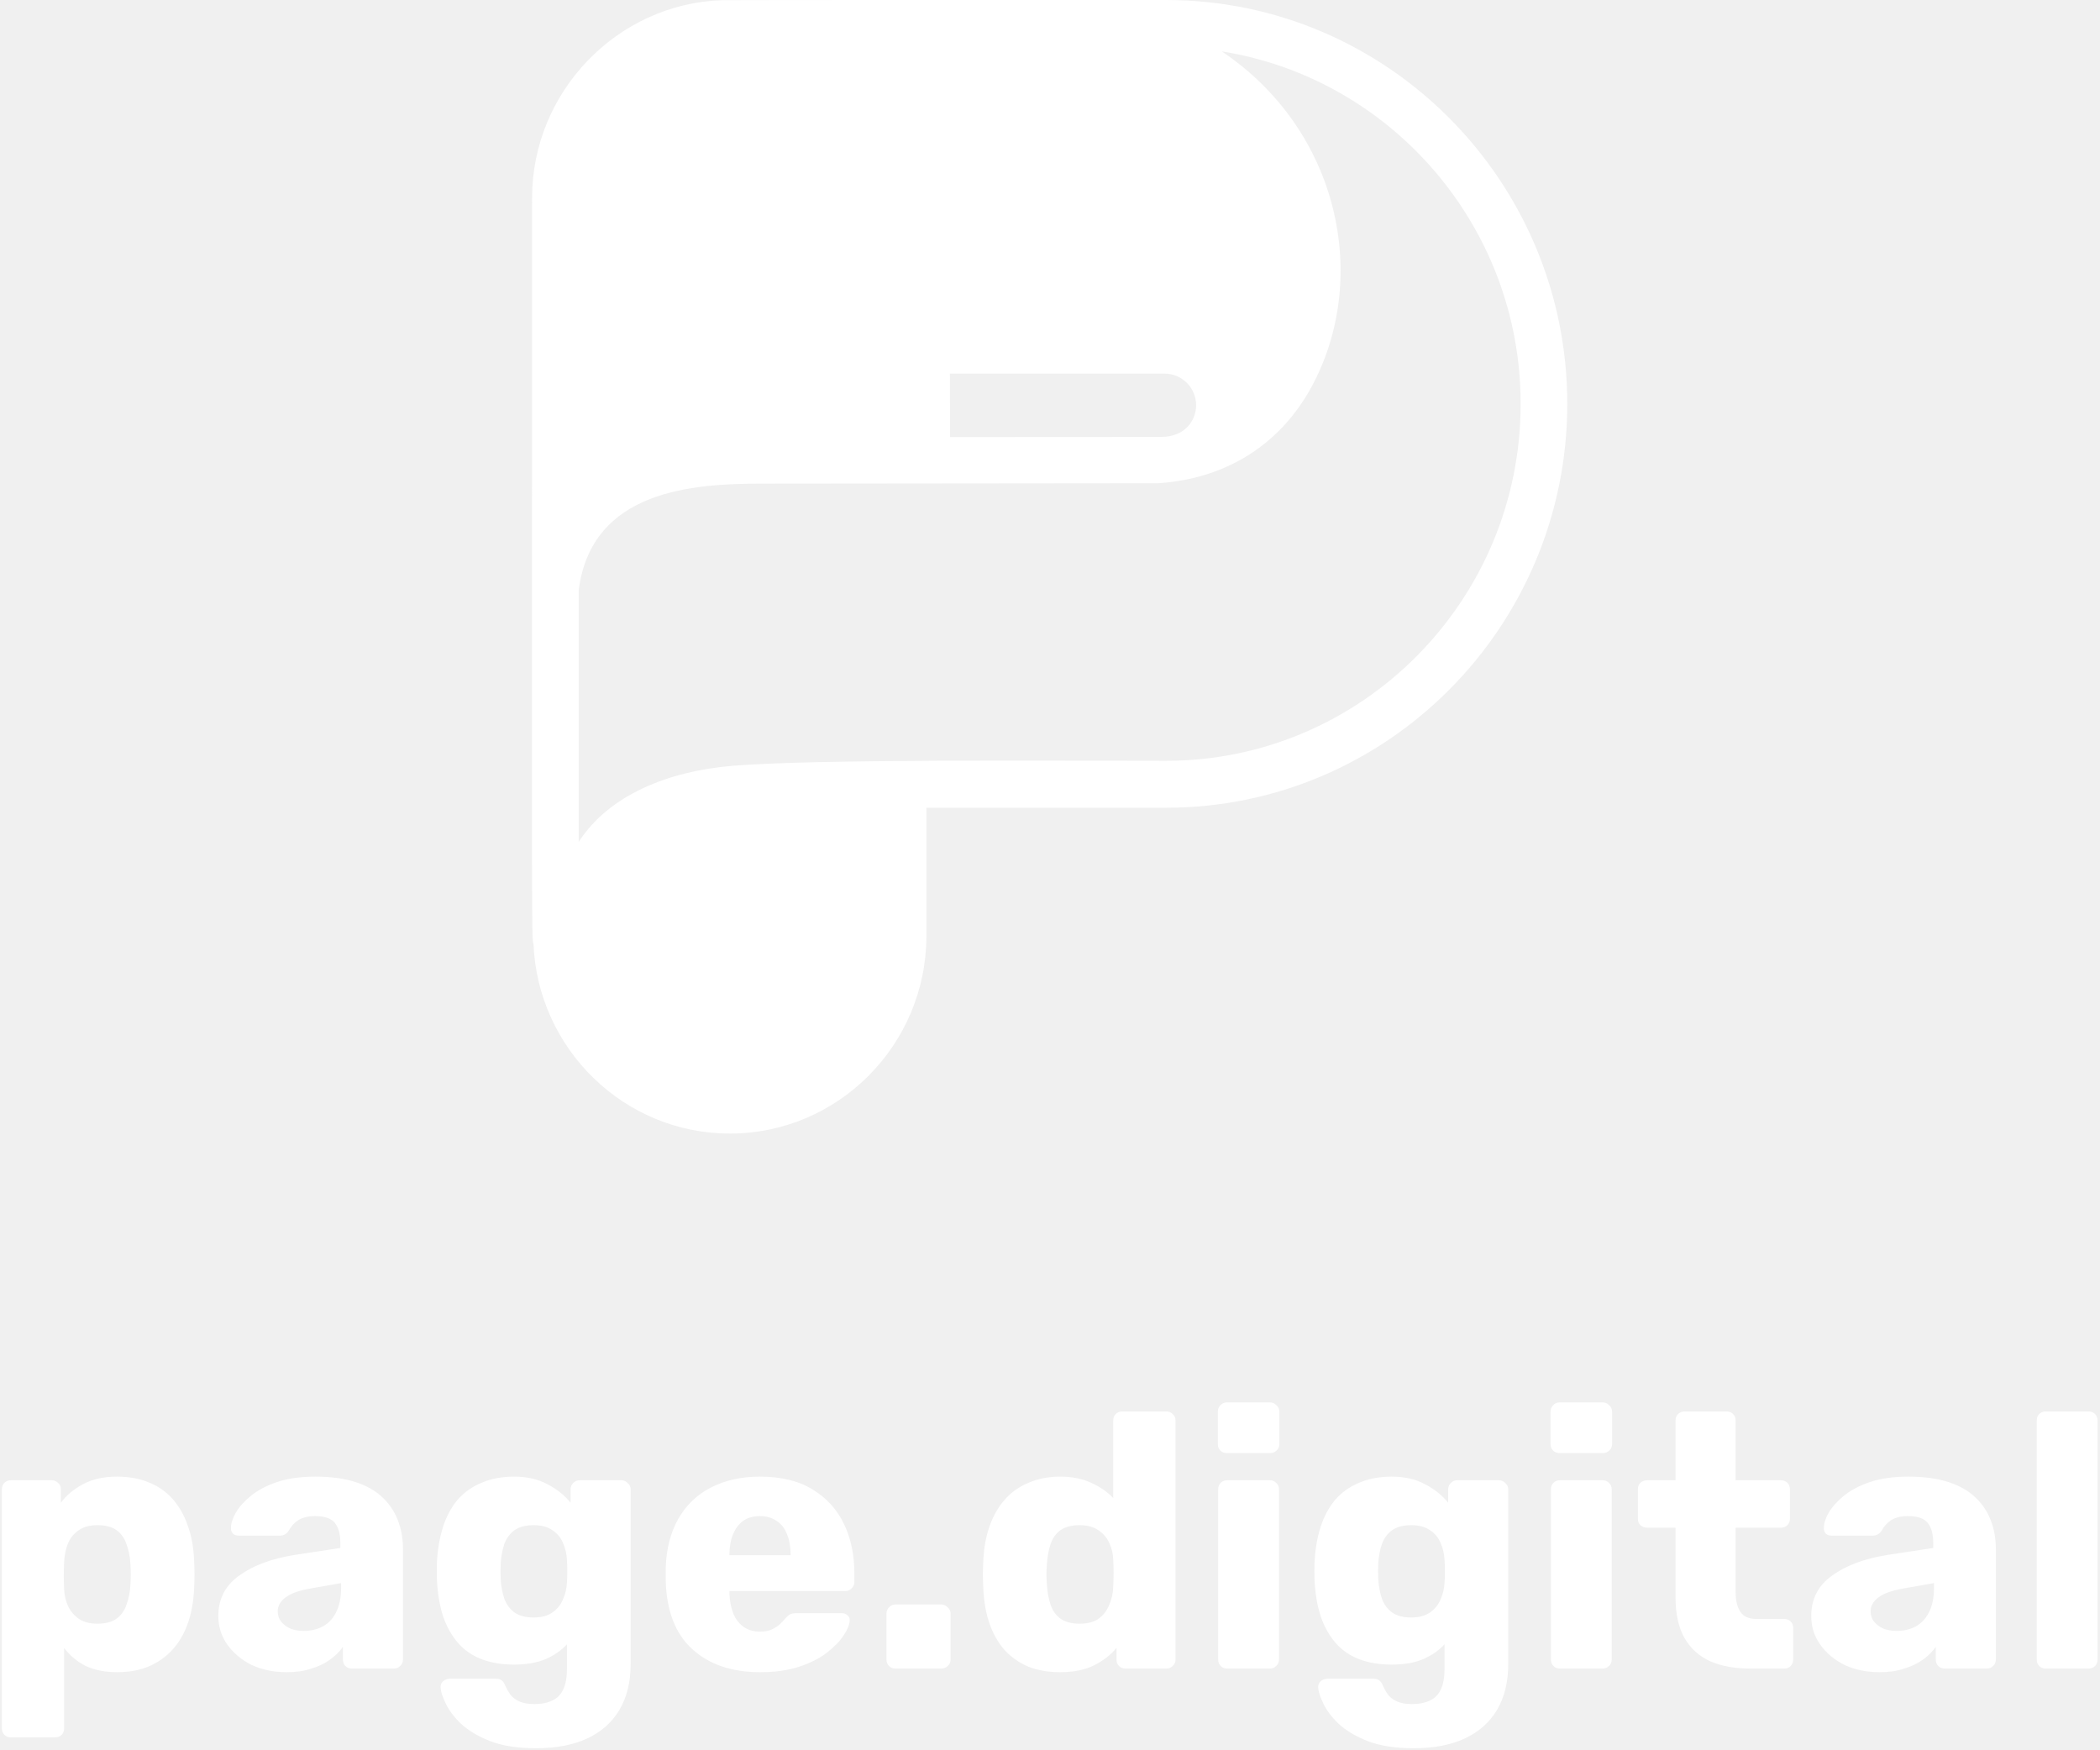
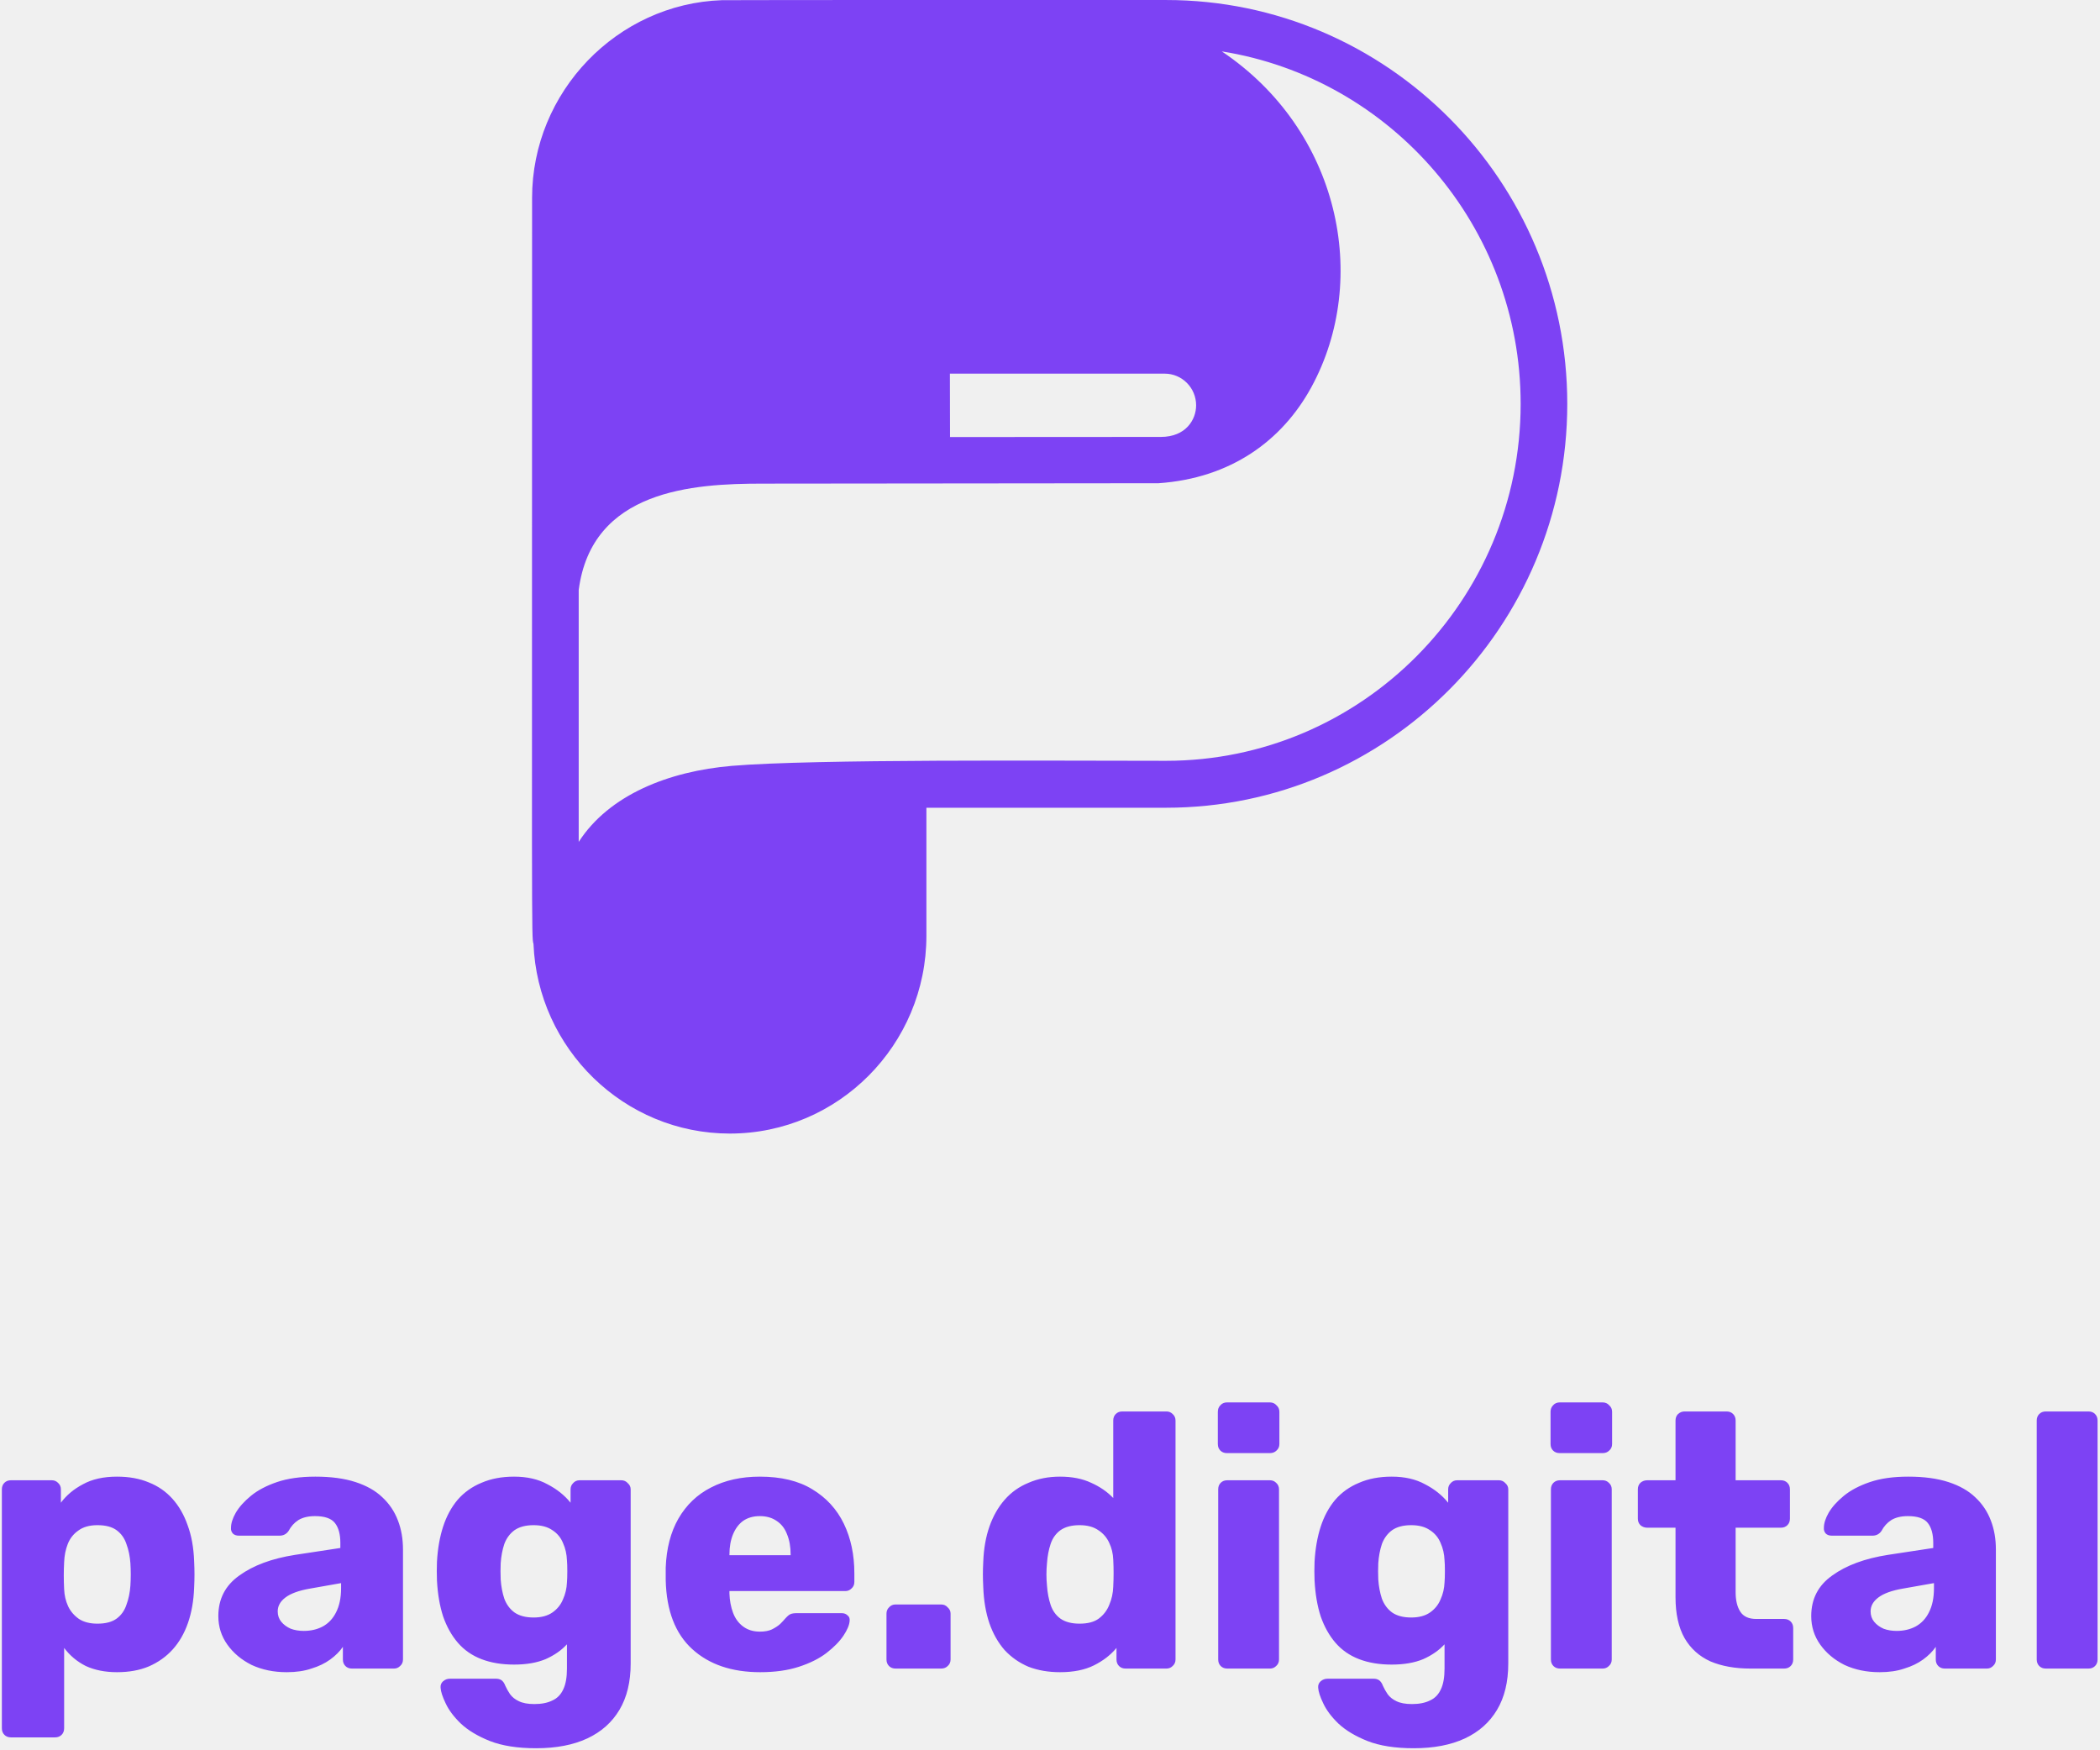
<svg xmlns="http://www.w3.org/2000/svg" width="754" height="628" viewBox="0 0 754 628" fill="none">
-   <path d="M3.92 623.7C2.967 623.7 2.187 623.397 1.58 622.79C0.973 622.183 0.67 621.403 0.67 620.45V534.65C0.67 533.697 0.973 532.917 1.58 532.31C2.187 531.703 2.967 531.4 3.92 531.4H18.61C19.477 531.4 20.213 531.703 20.82 532.31C21.513 532.917 21.86 533.697 21.86 534.65V539.46C23.853 536.773 26.497 534.563 29.79 532.83C33.083 531.01 37.157 530.1 42.01 530.1C46.343 530.1 50.157 530.793 53.45 532.18C56.743 533.48 59.56 535.43 61.9 538.03C64.24 540.63 66.06 543.793 67.36 547.52C68.747 551.247 69.527 555.537 69.7 560.39C69.787 562.123 69.83 563.727 69.83 565.2C69.83 566.673 69.787 568.277 69.7 570.01C69.527 574.69 68.79 578.893 67.49 582.62C66.19 586.347 64.37 589.51 62.03 592.11C59.69 594.71 56.83 596.747 53.45 598.22C50.157 599.607 46.343 600.3 42.01 600.3C37.763 600.3 34.037 599.563 30.83 598.09C27.71 596.53 25.11 594.363 23.03 591.59V620.45C23.03 621.403 22.727 622.183 22.12 622.79C21.513 623.397 20.733 623.7 19.78 623.7H3.92ZM34.99 582.88C37.937 582.88 40.233 582.273 41.88 581.06C43.527 579.847 44.697 578.2 45.39 576.12C46.17 574.04 46.647 571.743 46.82 569.23C46.993 566.543 46.993 563.857 46.82 561.17C46.647 558.657 46.17 556.36 45.39 554.28C44.697 552.2 43.527 550.553 41.88 549.34C40.233 548.127 37.937 547.52 34.99 547.52C32.13 547.52 29.833 548.17 28.1 549.47C26.367 550.683 25.11 552.287 24.33 554.28C23.55 556.273 23.117 558.44 23.03 560.78C22.943 562.427 22.9 564.03 22.9 565.59C22.9 567.15 22.943 568.797 23.03 570.53C23.117 572.697 23.593 574.733 24.46 576.64C25.327 578.46 26.627 579.977 28.36 581.19C30.093 582.317 32.303 582.88 34.99 582.88ZM102.962 600.3C98.282 600.3 94.078 599.433 90.352 597.7C86.712 595.88 83.808 593.453 81.642 590.42C79.475 587.387 78.392 583.963 78.392 580.15C78.392 573.997 80.905 569.143 85.932 565.59C90.958 561.95 97.632 559.48 105.952 558.18L122.202 555.71V553.89C122.202 550.77 121.552 548.387 120.252 546.74C118.952 545.093 116.568 544.27 113.102 544.27C110.675 544.27 108.682 544.747 107.122 545.7C105.648 546.653 104.478 547.953 103.612 549.6C102.832 550.727 101.748 551.29 100.362 551.29H85.802C84.848 551.29 84.112 551.03 83.592 550.51C83.072 549.903 82.855 549.21 82.942 548.43C82.942 546.87 83.505 545.093 84.632 543.1C85.845 541.02 87.665 538.983 90.092 536.99C92.518 534.997 95.638 533.35 99.452 532.05C103.265 530.75 107.858 530.1 113.232 530.1C118.865 530.1 123.675 530.75 127.662 532.05C131.648 533.35 134.855 535.17 137.282 537.51C139.795 539.85 141.658 542.623 142.872 545.83C144.085 548.95 144.692 552.417 144.692 556.23V595.75C144.692 596.703 144.345 597.483 143.652 598.09C143.045 598.697 142.308 599 141.442 599H126.362C125.408 599 124.628 598.697 124.022 598.09C123.415 597.483 123.112 596.703 123.112 595.75V591.2C121.985 592.847 120.468 594.363 118.562 595.75C116.655 597.137 114.402 598.22 111.802 599C109.288 599.867 106.342 600.3 102.962 600.3ZM109.072 585.48C111.585 585.48 113.838 584.96 115.832 583.92C117.912 582.793 119.515 581.103 120.642 578.85C121.855 576.51 122.462 573.607 122.462 570.14V568.32L111.412 570.27C107.338 570.963 104.348 572.047 102.442 573.52C100.622 574.907 99.712 576.553 99.712 578.46C99.712 579.933 100.145 581.19 101.012 582.23C101.878 583.27 103.005 584.093 104.392 584.7C105.778 585.22 107.338 585.48 109.072 585.48ZM192.511 627.6C185.838 627.6 180.291 626.733 175.871 625C171.538 623.267 168.071 621.187 165.471 618.76C162.958 616.333 161.138 613.907 160.011 611.48C158.885 609.14 158.278 607.277 158.191 605.89C158.105 604.937 158.408 604.157 159.101 603.55C159.795 602.943 160.618 602.64 161.571 602.64H178.081C178.861 602.64 179.511 602.813 180.031 603.16C180.638 603.593 181.115 604.287 181.461 605.24C181.895 606.193 182.458 607.19 183.151 608.23C183.931 609.27 184.971 610.093 186.271 610.7C187.658 611.393 189.521 611.74 191.861 611.74C194.461 611.74 196.628 611.307 198.361 610.44C200.095 609.66 201.395 608.317 202.261 606.41C203.128 604.59 203.561 602.12 203.561 599V590.29C201.568 592.457 199.011 594.233 195.891 595.62C192.771 596.92 189.001 597.57 184.581 597.57C180.161 597.57 176.261 596.92 172.881 595.62C169.501 594.32 166.685 592.37 164.431 589.77C162.178 587.17 160.401 584.007 159.101 580.28C157.888 576.553 157.151 572.263 156.891 567.41C156.805 565.157 156.805 562.903 156.891 560.65C157.151 555.97 157.888 551.767 159.101 548.04C160.315 544.313 162.048 541.107 164.301 538.42C166.641 535.733 169.501 533.697 172.881 532.31C176.261 530.837 180.161 530.1 184.581 530.1C189.261 530.1 193.248 531.01 196.541 532.83C199.921 534.563 202.695 536.773 204.861 539.46V534.65C204.861 533.783 205.165 533.047 205.771 532.44C206.378 531.747 207.158 531.4 208.111 531.4H223.061C224.015 531.4 224.795 531.747 225.401 532.44C226.095 533.047 226.441 533.783 226.441 534.65V597.18C226.441 603.767 225.098 609.313 222.411 613.82C219.725 618.327 215.868 621.75 210.841 624.09C205.815 626.43 199.705 627.6 192.511 627.6ZM191.601 580.67C194.375 580.67 196.628 580.063 198.361 578.85C200.095 577.637 201.351 576.077 202.131 574.17C202.998 572.263 203.475 570.227 203.561 568.06C203.648 567.107 203.691 565.763 203.691 564.03C203.691 562.297 203.648 560.997 203.561 560.13C203.475 557.877 202.998 555.797 202.131 553.89C201.351 551.983 200.095 550.467 198.361 549.34C196.628 548.127 194.375 547.52 191.601 547.52C188.741 547.52 186.445 548.127 184.711 549.34C183.065 550.553 181.851 552.2 181.071 554.28C180.378 556.36 179.945 558.657 179.771 561.17C179.685 563.077 179.685 565.027 179.771 567.02C179.945 569.533 180.378 571.83 181.071 573.91C181.851 575.99 183.065 577.637 184.711 578.85C186.445 580.063 188.741 580.67 191.601 580.67ZM272.954 600.3C262.727 600.3 254.581 597.527 248.514 591.98C242.447 586.433 239.284 578.2 239.024 567.28C239.024 566.673 239.024 565.893 239.024 564.94C239.024 563.987 239.024 563.25 239.024 562.73C239.284 555.883 240.801 550.033 243.574 545.18C246.434 540.24 250.334 536.513 255.274 534C260.301 531.4 266.151 530.1 272.824 530.1C280.451 530.1 286.734 531.617 291.674 534.65C296.701 537.683 300.471 541.8 302.984 547C305.497 552.2 306.754 558.137 306.754 564.81V567.93C306.754 568.883 306.407 569.663 305.714 570.27C305.107 570.877 304.371 571.18 303.504 571.18H261.904C261.904 571.267 261.904 571.397 261.904 571.57C261.904 571.743 261.904 571.917 261.904 572.09C261.991 574.603 262.424 576.9 263.204 578.98C263.984 581.06 265.197 582.707 266.844 583.92C268.491 585.133 270.484 585.74 272.824 585.74C274.557 585.74 275.987 585.48 277.114 584.96C278.327 584.353 279.324 583.703 280.104 583.01C280.884 582.23 281.491 581.58 281.924 581.06C282.704 580.193 283.311 579.673 283.744 579.5C284.264 579.24 285.044 579.11 286.084 579.11H302.204C303.071 579.11 303.764 579.37 304.284 579.89C304.891 580.323 305.151 580.973 305.064 581.84C304.977 583.313 304.241 585.09 302.854 587.17C301.467 589.25 299.431 591.33 296.744 593.41C294.144 595.403 290.851 597.05 286.864 598.35C282.877 599.65 278.241 600.3 272.954 600.3ZM261.904 558.31H283.874V558.05C283.874 555.277 283.441 552.85 282.574 550.77C281.794 548.69 280.537 547.087 278.804 545.96C277.157 544.833 275.164 544.27 272.824 544.27C270.484 544.27 268.491 544.833 266.844 545.96C265.284 547.087 264.071 548.69 263.204 550.77C262.337 552.85 261.904 555.277 261.904 558.05V558.31ZM321.541 599C320.588 599 319.808 598.697 319.201 598.09C318.595 597.483 318.291 596.703 318.291 595.75V579.24C318.291 578.373 318.595 577.637 319.201 577.03C319.808 576.337 320.588 575.99 321.541 575.99H337.921C338.875 575.99 339.655 576.337 340.261 577.03C340.955 577.637 341.301 578.373 341.301 579.24V595.75C341.301 596.703 340.955 597.483 340.261 598.09C339.655 598.697 338.875 599 337.921 599H321.541ZM380.597 600.3C376.437 600.3 372.667 599.65 369.287 598.35C365.994 596.963 363.134 594.97 360.707 592.37C358.367 589.683 356.547 586.477 355.247 582.75C353.947 578.937 353.21 574.603 353.037 569.75C352.95 568.017 352.907 566.5 352.907 565.2C352.907 563.813 352.95 562.297 353.037 560.65C353.21 555.97 353.947 551.767 355.247 548.04C356.547 544.313 358.367 541.107 360.707 538.42C363.047 535.733 365.907 533.697 369.287 532.31C372.667 530.837 376.437 530.1 380.597 530.1C384.93 530.1 388.657 530.837 391.777 532.31C394.897 533.697 397.54 535.517 399.707 537.77V509.95C399.707 508.997 400.01 508.217 400.617 507.61C401.224 507.003 402.004 506.7 402.957 506.7H418.817C419.684 506.7 420.42 507.003 421.027 507.61C421.72 508.217 422.067 508.997 422.067 509.95V595.75C422.067 596.703 421.72 597.483 421.027 598.09C420.42 598.697 419.684 599 418.817 599H404.127C403.174 599 402.394 598.697 401.787 598.09C401.18 597.483 400.877 596.703 400.877 595.75V591.59C398.797 594.103 396.11 596.183 392.817 597.83C389.524 599.477 385.45 600.3 380.597 600.3ZM387.617 582.88C390.564 582.88 392.86 582.273 394.507 581.06C396.24 579.76 397.497 578.113 398.277 576.12C399.144 574.127 399.62 571.96 399.707 569.62C399.794 567.887 399.837 566.24 399.837 564.68C399.837 563.12 399.794 561.517 399.707 559.87C399.62 557.703 399.144 555.71 398.277 553.89C397.41 551.983 396.11 550.467 394.377 549.34C392.644 548.127 390.39 547.52 387.617 547.52C384.757 547.52 382.46 548.127 380.727 549.34C379.08 550.553 377.91 552.2 377.217 554.28C376.524 556.36 376.09 558.657 375.917 561.17C375.657 563.857 375.657 566.543 375.917 569.23C376.09 571.743 376.524 574.04 377.217 576.12C377.91 578.2 379.08 579.847 380.727 581.06C382.46 582.273 384.757 582.88 387.617 582.88ZM440.639 599C439.685 599 438.905 598.697 438.299 598.09C437.692 597.483 437.389 596.703 437.389 595.75V534.65C437.389 533.697 437.692 532.917 438.299 532.31C438.905 531.703 439.685 531.4 440.639 531.4H455.979C456.845 531.4 457.582 531.703 458.189 532.31C458.882 532.917 459.229 533.697 459.229 534.65V595.75C459.229 596.703 458.882 597.483 458.189 598.09C457.582 598.697 456.845 599 455.979 599H440.639ZM440.509 521.65C439.555 521.65 438.775 521.347 438.169 520.74C437.562 520.133 437.259 519.353 437.259 518.4V506.83C437.259 505.877 437.562 505.097 438.169 504.49C438.775 503.797 439.555 503.45 440.509 503.45H455.979C456.932 503.45 457.712 503.797 458.319 504.49C459.012 505.097 459.359 505.877 459.359 506.83V518.4C459.359 519.353 459.012 520.133 458.319 520.74C457.712 521.347 456.932 521.65 455.979 521.65H440.509ZM507.609 627.6C500.936 627.6 495.389 626.733 490.969 625C486.636 623.267 483.169 621.187 480.569 618.76C478.056 616.333 476.236 613.907 475.109 611.48C473.982 609.14 473.376 607.277 473.289 605.89C473.202 604.937 473.506 604.157 474.199 603.55C474.892 602.943 475.716 602.64 476.669 602.64H493.179C493.959 602.64 494.609 602.813 495.129 603.16C495.736 603.593 496.212 604.287 496.559 605.24C496.992 606.193 497.556 607.19 498.249 608.23C499.029 609.27 500.069 610.093 501.369 610.7C502.756 611.393 504.619 611.74 506.959 611.74C509.559 611.74 511.726 611.307 513.459 610.44C515.192 609.66 516.492 608.317 517.359 606.41C518.226 604.59 518.659 602.12 518.659 599V590.29C516.666 592.457 514.109 594.233 510.989 595.62C507.869 596.92 504.099 597.57 499.679 597.57C495.259 597.57 491.359 596.92 487.979 595.62C484.599 594.32 481.782 592.37 479.529 589.77C477.276 587.17 475.499 584.007 474.199 580.28C472.986 576.553 472.249 572.263 471.989 567.41C471.902 565.157 471.902 562.903 471.989 560.65C472.249 555.97 472.986 551.767 474.199 548.04C475.412 544.313 477.146 541.107 479.399 538.42C481.739 535.733 484.599 533.697 487.979 532.31C491.359 530.837 495.259 530.1 499.679 530.1C504.359 530.1 508.346 531.01 511.639 532.83C515.019 534.563 517.792 536.773 519.959 539.46V534.65C519.959 533.783 520.262 533.047 520.869 532.44C521.476 531.747 522.256 531.4 523.209 531.4H538.159C539.112 531.4 539.892 531.747 540.499 532.44C541.192 533.047 541.539 533.783 541.539 534.65V597.18C541.539 603.767 540.196 609.313 537.509 613.82C534.822 618.327 530.966 621.75 525.939 624.09C520.912 626.43 514.802 627.6 507.609 627.6ZM506.699 580.67C509.472 580.67 511.726 580.063 513.459 578.85C515.192 577.637 516.449 576.077 517.229 574.17C518.096 572.263 518.572 570.227 518.659 568.06C518.746 567.107 518.789 565.763 518.789 564.03C518.789 562.297 518.746 560.997 518.659 560.13C518.572 557.877 518.096 555.797 517.229 553.89C516.449 551.983 515.192 550.467 513.459 549.34C511.726 548.127 509.472 547.52 506.699 547.52C503.839 547.52 501.542 548.127 499.809 549.34C498.162 550.553 496.949 552.2 496.169 554.28C495.476 556.36 495.042 558.657 494.869 561.17C494.782 563.077 494.782 565.027 494.869 567.02C495.042 569.533 495.476 571.83 496.169 573.91C496.949 575.99 498.162 577.637 499.809 578.85C501.542 580.063 503.839 580.67 506.699 580.67ZM560.102 599C559.148 599 558.368 598.697 557.762 598.09C557.155 597.483 556.852 596.703 556.852 595.75V534.65C556.852 533.697 557.155 532.917 557.762 532.31C558.368 531.703 559.148 531.4 560.102 531.4H575.442C576.308 531.4 577.045 531.703 577.652 532.31C578.345 532.917 578.692 533.697 578.692 534.65V595.75C578.692 596.703 578.345 597.483 577.652 598.09C577.045 598.697 576.308 599 575.442 599H560.102ZM559.972 521.65C559.018 521.65 558.238 521.347 557.632 520.74C557.025 520.133 556.722 519.353 556.722 518.4V506.83C556.722 505.877 557.025 505.097 557.632 504.49C558.238 503.797 559.018 503.45 559.972 503.45H575.442C576.395 503.45 577.175 503.797 577.782 504.49C578.475 505.097 578.822 505.877 578.822 506.83V518.4C578.822 519.353 578.475 520.133 577.782 520.74C577.175 521.347 576.395 521.65 575.442 521.65H559.972ZM628.502 599C622.955 599 618.145 598.133 614.072 596.4C610.085 594.58 607.009 591.807 604.842 588.08C602.675 584.267 601.592 579.37 601.592 573.39V548.43H591.452C590.499 548.43 589.675 548.127 588.982 547.52C588.375 546.913 588.072 546.133 588.072 545.18V534.65C588.072 533.697 588.375 532.917 588.982 532.31C589.675 531.703 590.499 531.4 591.452 531.4H601.592V509.95C601.592 508.997 601.895 508.217 602.502 507.61C603.195 507.003 603.975 506.7 604.842 506.7H619.922C620.875 506.7 621.655 507.003 622.262 507.61C622.869 508.217 623.172 508.997 623.172 509.95V531.4H639.422C640.375 531.4 641.155 531.703 641.762 532.31C642.369 532.917 642.672 533.697 642.672 534.65V545.18C642.672 546.133 642.369 546.913 641.762 547.52C641.155 548.127 640.375 548.43 639.422 548.43H623.172V571.57C623.172 574.517 623.735 576.857 624.862 578.59C625.989 580.323 627.895 581.19 630.582 581.19H640.592C641.545 581.19 642.325 581.493 642.932 582.1C643.539 582.707 643.842 583.487 643.842 584.44V595.75C643.842 596.703 643.539 597.483 642.932 598.09C642.325 598.697 641.545 599 640.592 599H628.502ZM674.886 600.3C670.206 600.3 666.002 599.433 662.276 597.7C658.636 595.88 655.732 593.453 653.566 590.42C651.399 587.387 650.316 583.963 650.316 580.15C650.316 573.997 652.829 569.143 657.856 565.59C662.882 561.95 669.556 559.48 677.876 558.18L694.126 555.71V553.89C694.126 550.77 693.476 548.387 692.176 546.74C690.876 545.093 688.492 544.27 685.026 544.27C682.599 544.27 680.606 544.747 679.046 545.7C677.572 546.653 676.402 547.953 675.536 549.6C674.756 550.727 673.672 551.29 672.286 551.29H657.726C656.772 551.29 656.036 551.03 655.516 550.51C654.996 549.903 654.779 549.21 654.866 548.43C654.866 546.87 655.429 545.093 656.556 543.1C657.769 541.02 659.589 538.983 662.016 536.99C664.442 534.997 667.562 533.35 671.376 532.05C675.189 530.75 679.782 530.1 685.156 530.1C690.789 530.1 695.599 530.75 699.586 532.05C703.572 533.35 706.779 535.17 709.206 537.51C711.719 539.85 713.582 542.623 714.796 545.83C716.009 548.95 716.616 552.417 716.616 556.23V595.75C716.616 596.703 716.269 597.483 715.576 598.09C714.969 598.697 714.232 599 713.366 599H698.286C697.332 599 696.552 598.697 695.946 598.09C695.339 597.483 695.036 596.703 695.036 595.75V591.2C693.909 592.847 692.392 594.363 690.486 595.75C688.579 597.137 686.326 598.22 683.726 599C681.212 599.867 678.266 600.3 674.886 600.3ZM680.996 585.48C683.509 585.48 685.762 584.96 687.756 583.92C689.836 582.793 691.439 581.103 692.566 578.85C693.779 576.51 694.386 573.607 694.386 570.14V568.32L683.336 570.27C679.262 570.963 676.272 572.047 674.366 573.52C672.546 574.907 671.636 576.553 671.636 578.46C671.636 579.933 672.069 581.19 672.936 582.23C673.802 583.27 674.929 584.093 676.316 584.7C677.702 585.22 679.262 585.48 680.996 585.48ZM734.535 599C733.582 599 732.802 598.697 732.195 598.09C731.589 597.483 731.285 596.703 731.285 595.75V509.95C731.285 508.997 731.589 508.217 732.195 507.61C732.802 507.003 733.582 506.7 734.535 506.7H749.875C750.829 506.7 751.609 507.003 752.215 507.61C752.822 508.217 753.125 508.997 753.125 509.95V595.75C753.125 596.703 752.822 597.483 752.215 598.09C751.609 598.697 750.829 599 749.875 599H734.535Z" fill="white" />
-   <path d="M418.686 273.124C377.375 273.124 292.464 272.456 262.858 274.929C240.088 276.845 218.652 285.359 207.783 302.237V211.8C212.484 175.839 248.84 173.616 273.736 173.616C273.743 173.616 415.97 173.473 415.97 173.473C441.87 171.683 460.362 158.227 470.852 138.973C492.079 100.015 480.903 46.763 438.679 18.448C499.406 28.135 545.986 81.181 545.986 144.987C545.986 215.643 488.88 273.124 418.686 273.124ZM418.186 134.135C424.41 134.135 429.466 139.232 429.466 145.497C429.466 150.661 425.768 156.852 416.794 156.852C416.775 156.852 341.13 156.896 341.104 156.896L341.058 134.135H418.186ZM418.686 0.005C417.894 0.005 259.984 -0.027 259.203 0.064C221.542 1.359 191.043 33.011 191.043 71.032C191.043 71.075 191.043 71.118 191.043 71.159C191.043 334.538 190.782 336.695 191.547 338.807C193.052 376.471 224.011 406.938 262.056 406.938C300.967 406.938 332.624 375.075 332.624 335.911C332.624 335.864 332.624 317.169 332.62 317.127V289.971H418.686C498.11 289.971 562.724 224.931 562.724 144.987C562.724 65.047 498.11 0.005 418.686 0.005" fill="white" />
+   <g clip-path="url(#clip0_103_2)">
+     <path d="M3.92 623.7C2.967 623.7 2.187 623.397 1.58 622.79C0.973 622.183 0.67 621.403 0.67 620.45V534.65C0.67 533.697 0.973 532.917 1.58 532.31C2.187 531.703 2.967 531.4 3.92 531.4H18.61C19.477 531.4 20.213 531.703 20.82 532.31C21.513 532.917 21.86 533.697 21.86 534.65V539.46C23.853 536.773 26.497 534.563 29.79 532.83C33.083 531.01 37.157 530.1 42.01 530.1C46.343 530.1 50.157 530.793 53.45 532.18C56.743 533.48 59.56 535.43 61.9 538.03C64.24 540.63 66.06 543.793 67.36 547.52C68.747 551.247 69.527 555.537 69.7 560.39C69.787 562.123 69.83 563.727 69.83 565.2C69.83 566.673 69.787 568.277 69.7 570.01C69.527 574.69 68.79 578.893 67.49 582.62C66.19 586.347 64.37 589.51 62.03 592.11C59.69 594.71 56.83 596.747 53.45 598.22C50.157 599.607 46.343 600.3 42.01 600.3C37.763 600.3 34.037 599.563 30.83 598.09C27.71 596.53 25.11 594.363 23.03 591.59V620.45C23.03 621.403 22.727 622.183 22.12 622.79C21.513 623.397 20.733 623.7 19.78 623.7H3.92ZM34.99 582.88C37.937 582.88 40.233 582.273 41.88 581.06C43.527 579.847 44.697 578.2 45.39 576.12C46.17 574.04 46.647 571.743 46.82 569.23C46.993 566.543 46.993 563.857 46.82 561.17C46.647 558.657 46.17 556.36 45.39 554.28C44.697 552.2 43.527 550.553 41.88 549.34C40.233 548.127 37.937 547.52 34.99 547.52C32.13 547.52 29.833 548.17 28.1 549.47C26.367 550.683 25.11 552.287 24.33 554.28C23.55 556.273 23.117 558.44 23.03 560.78C22.943 562.427 22.9 564.03 22.9 565.59C22.9 567.15 22.943 568.797 23.03 570.53C23.117 572.697 23.593 574.733 24.46 576.64C25.327 578.46 26.627 579.977 28.36 581.19C30.093 582.317 32.303 582.88 34.99 582.88ZM102.962 600.3C98.282 600.3 94.078 599.433 90.352 597.7C86.712 595.88 83.808 593.453 81.642 590.42C79.475 587.387 78.392 583.963 78.392 580.15C78.392 573.997 80.905 569.143 85.932 565.59C90.958 561.95 97.632 559.48 105.952 558.18L122.202 555.71V553.89C122.202 550.77 121.552 548.387 120.252 546.74C118.952 545.093 116.568 544.27 113.102 544.27C110.675 544.27 108.682 544.747 107.122 545.7C105.648 546.653 104.478 547.953 103.612 549.6C102.832 550.727 101.748 551.29 100.362 551.29H85.802C84.848 551.29 84.112 551.03 83.592 550.51C83.072 549.903 82.855 549.21 82.942 548.43C82.942 546.87 83.505 545.093 84.632 543.1C85.845 541.02 87.665 538.983 90.092 536.99C92.518 534.997 95.638 533.35 99.452 532.05C103.265 530.75 107.858 530.1 113.232 530.1C118.865 530.1 123.675 530.75 127.662 532.05C131.648 533.35 134.855 535.17 137.282 537.51C139.795 539.85 141.658 542.623 142.872 545.83C144.085 548.95 144.692 552.417 144.692 556.23V595.75C144.692 596.703 144.345 597.483 143.652 598.09C143.045 598.697 142.308 599 141.442 599H126.362C125.408 599 124.628 598.697 124.022 598.09C123.415 597.483 123.112 596.703 123.112 595.75V591.2C121.985 592.847 120.468 594.363 118.562 595.75C116.655 597.137 114.402 598.22 111.802 599C109.288 599.867 106.342 600.3 102.962 600.3ZM109.072 585.48C111.585 585.48 113.838 584.96 115.832 583.92C117.912 582.793 119.515 581.103 120.642 578.85C121.855 576.51 122.462 573.607 122.462 570.14V568.32L111.412 570.27C107.338 570.963 104.348 572.047 102.442 573.52C100.622 574.907 99.712 576.553 99.712 578.46C99.712 579.933 100.145 581.19 101.012 582.23C101.878 583.27 103.005 584.093 104.392 584.7C105.778 585.22 107.338 585.48 109.072 585.48ZM192.511 627.6C185.838 627.6 180.291 626.733 175.871 625C171.538 623.267 168.071 621.187 165.471 618.76C162.958 616.333 161.138 613.907 160.011 611.48C158.885 609.14 158.278 607.277 158.191 605.89C158.105 604.937 158.408 604.157 159.101 603.55C159.795 602.943 160.618 602.64 161.571 602.64H178.081C178.861 602.64 179.511 602.813 180.031 603.16C180.638 603.593 181.115 604.287 181.461 605.24C181.895 606.193 182.458 607.19 183.151 608.23C183.931 609.27 184.971 610.093 186.271 610.7C187.658 611.393 189.521 611.74 191.861 611.74C194.461 611.74 196.628 611.307 198.361 610.44C200.095 609.66 201.395 608.317 202.261 606.41C203.128 604.59 203.561 602.12 203.561 599V590.29C201.568 592.457 199.011 594.233 195.891 595.62C192.771 596.92 189.001 597.57 184.581 597.57C180.161 597.57 176.261 596.92 172.881 595.62C169.501 594.32 166.685 592.37 164.431 589.77C162.178 587.17 160.401 584.007 159.101 580.28C157.888 576.553 157.151 572.263 156.891 567.41C156.805 565.157 156.805 562.903 156.891 560.65C157.151 555.97 157.888 551.767 159.101 548.04C160.315 544.313 162.048 541.107 164.301 538.42C166.641 535.733 169.501 533.697 172.881 532.31C176.261 530.837 180.161 530.1 184.581 530.1C189.261 530.1 193.248 531.01 196.541 532.83C199.921 534.563 202.695 536.773 204.861 539.46V534.65C204.861 533.783 205.165 533.047 205.771 532.44C206.378 531.747 207.158 531.4 208.111 531.4H223.061C224.015 531.4 224.795 531.747 225.401 532.44C226.095 533.047 226.441 533.783 226.441 534.65V597.18C226.441 603.767 225.098 609.313 222.411 613.82C219.725 618.327 215.868 621.75 210.841 624.09C205.815 626.43 199.705 627.6 192.511 627.6ZM191.601 580.67C194.375 580.67 196.628 580.063 198.361 578.85C200.095 577.637 201.351 576.077 202.131 574.17C202.998 572.263 203.475 570.227 203.561 568.06C203.648 567.107 203.691 565.763 203.691 564.03C203.691 562.297 203.648 560.997 203.561 560.13C203.475 557.877 202.998 555.797 202.131 553.89C201.351 551.983 200.095 550.467 198.361 549.34C196.628 548.127 194.375 547.52 191.601 547.52C188.741 547.52 186.445 548.127 184.711 549.34C183.065 550.553 181.851 552.2 181.071 554.28C180.378 556.36 179.945 558.657 179.771 561.17C179.685 563.077 179.685 565.027 179.771 567.02C179.945 569.533 180.378 571.83 181.071 573.91C181.851 575.99 183.065 577.637 184.711 578.85C186.445 580.063 188.741 580.67 191.601 580.67ZM272.954 600.3C262.727 600.3 254.581 597.527 248.514 591.98C242.447 586.433 239.284 578.2 239.024 567.28C239.024 566.673 239.024 565.893 239.024 564.94C239.024 563.987 239.024 563.25 239.024 562.73C239.284 555.883 240.801 550.033 243.574 545.18C246.434 540.24 250.334 536.513 255.274 534C260.301 531.4 266.151 530.1 272.824 530.1C280.451 530.1 286.734 531.617 291.674 534.65C296.701 537.683 300.471 541.8 302.984 547C305.497 552.2 306.754 558.137 306.754 564.81V567.93C306.754 568.883 306.407 569.663 305.714 570.27C305.107 570.877 304.371 571.18 303.504 571.18H261.904C261.904 571.267 261.904 571.397 261.904 571.57C261.904 571.743 261.904 571.917 261.904 572.09C261.991 574.603 262.424 576.9 263.204 578.98C263.984 581.06 265.197 582.707 266.844 583.92C268.491 585.133 270.484 585.74 272.824 585.74C274.557 585.74 275.987 585.48 277.114 584.96C278.327 584.353 279.324 583.703 280.104 583.01C280.884 582.23 281.491 581.58 281.924 581.06C282.704 580.193 283.311 579.673 283.744 579.5C284.264 579.24 285.044 579.11 286.084 579.11H302.204C303.071 579.11 303.764 579.37 304.284 579.89C304.891 580.323 305.151 580.973 305.064 581.84C304.977 583.313 304.241 585.09 302.854 587.17C301.467 589.25 299.431 591.33 296.744 593.41C294.144 595.403 290.851 597.05 286.864 598.35C282.877 599.65 278.241 600.3 272.954 600.3ZM261.904 558.31H283.874V558.05C283.874 555.277 283.441 552.85 282.574 550.77C281.794 548.69 280.537 547.087 278.804 545.96C277.157 544.833 275.164 544.27 272.824 544.27C270.484 544.27 268.491 544.833 266.844 545.96C265.284 547.087 264.071 548.69 263.204 550.77C262.337 552.85 261.904 555.277 261.904 558.05V558.31ZM321.541 599C320.588 599 319.808 598.697 319.201 598.09C318.595 597.483 318.291 596.703 318.291 595.75V579.24C318.291 578.373 318.595 577.637 319.201 577.03C319.808 576.337 320.588 575.99 321.541 575.99H337.921C338.875 575.99 339.655 576.337 340.261 577.03C340.955 577.637 341.301 578.373 341.301 579.24V595.75C341.301 596.703 340.955 597.483 340.261 598.09C339.655 598.697 338.875 599 337.921 599H321.541ZM380.597 600.3C376.437 600.3 372.667 599.65 369.287 598.35C365.994 596.963 363.134 594.97 360.707 592.37C358.367 589.683 356.547 586.477 355.247 582.75C353.947 578.937 353.21 574.603 353.037 569.75C352.95 568.017 352.907 566.5 352.907 565.2C352.907 563.813 352.95 562.297 353.037 560.65C353.21 555.97 353.947 551.767 355.247 548.04C356.547 544.313 358.367 541.107 360.707 538.42C363.047 535.733 365.907 533.697 369.287 532.31C372.667 530.837 376.437 530.1 380.597 530.1C384.93 530.1 388.657 530.837 391.777 532.31C394.897 533.697 397.54 535.517 399.707 537.77V509.95C399.707 508.997 400.01 508.217 400.617 507.61C401.224 507.003 402.004 506.7 402.957 506.7H418.817C419.684 506.7 420.42 507.003 421.027 507.61C421.72 508.217 422.067 508.997 422.067 509.95V595.75C422.067 596.703 421.72 597.483 421.027 598.09C420.42 598.697 419.684 599 418.817 599H404.127C403.174 599 402.394 598.697 401.787 598.09C401.18 597.483 400.877 596.703 400.877 595.75V591.59C398.797 594.103 396.11 596.183 392.817 597.83C389.524 599.477 385.45 600.3 380.597 600.3ZM387.617 582.88C390.564 582.88 392.86 582.273 394.507 581.06C396.24 579.76 397.497 578.113 398.277 576.12C399.144 574.127 399.62 571.96 399.707 569.62C399.794 567.887 399.837 566.24 399.837 564.68C399.837 563.12 399.794 561.517 399.707 559.87C399.62 557.703 399.144 555.71 398.277 553.89C397.41 551.983 396.11 550.467 394.377 549.34C392.644 548.127 390.39 547.52 387.617 547.52C384.757 547.52 382.46 548.127 380.727 549.34C379.08 550.553 377.91 552.2 377.217 554.28C376.524 556.36 376.09 558.657 375.917 561.17C375.657 563.857 375.657 566.543 375.917 569.23C376.09 571.743 376.524 574.04 377.217 576.12C377.91 578.2 379.08 579.847 380.727 581.06C382.46 582.273 384.757 582.88 387.617 582.88ZM440.639 599C439.685 599 438.905 598.697 438.299 598.09C437.692 597.483 437.389 596.703 437.389 595.75V534.65C437.389 533.697 437.692 532.917 438.299 532.31C438.905 531.703 439.685 531.4 440.639 531.4H455.979C456.845 531.4 457.582 531.703 458.189 532.31C458.882 532.917 459.229 533.697 459.229 534.65V595.75C459.229 596.703 458.882 597.483 458.189 598.09C457.582 598.697 456.845 599 455.979 599H440.639ZM440.509 521.65C439.555 521.65 438.775 521.347 438.169 520.74C437.562 520.133 437.259 519.353 437.259 518.4V506.83C437.259 505.877 437.562 505.097 438.169 504.49C438.775 503.797 439.555 503.45 440.509 503.45H455.979C456.932 503.45 457.712 503.797 458.319 504.49C459.012 505.097 459.359 505.877 459.359 506.83V518.4C459.359 519.353 459.012 520.133 458.319 520.74C457.712 521.347 456.932 521.65 455.979 521.65H440.509ZM507.609 627.6C500.936 627.6 495.389 626.733 490.969 625C486.636 623.267 483.169 621.187 480.569 618.76C478.056 616.333 476.236 613.907 475.109 611.48C473.982 609.14 473.376 607.277 473.289 605.89C473.202 604.937 473.506 604.157 474.199 603.55C474.892 602.943 475.716 602.64 476.669 602.64H493.179C493.959 602.64 494.609 602.813 495.129 603.16C495.736 603.593 496.212 604.287 496.559 605.24C496.992 606.193 497.556 607.19 498.249 608.23C499.029 609.27 500.069 610.093 501.369 610.7C502.756 611.393 504.619 611.74 506.959 611.74C509.559 611.74 511.726 611.307 513.459 610.44C515.192 609.66 516.492 608.317 517.359 606.41C518.226 604.59 518.659 602.12 518.659 599V590.29C516.666 592.457 514.109 594.233 510.989 595.62C507.869 596.92 504.099 597.57 499.679 597.57C495.259 597.57 491.359 596.92 487.979 595.62C484.599 594.32 481.782 592.37 479.529 589.77C477.276 587.17 475.499 584.007 474.199 580.28C472.986 576.553 472.249 572.263 471.989 567.41C471.902 565.157 471.902 562.903 471.989 560.65C472.249 555.97 472.986 551.767 474.199 548.04C475.412 544.313 477.146 541.107 479.399 538.42C481.739 535.733 484.599 533.697 487.979 532.31C491.359 530.837 495.259 530.1 499.679 530.1C504.359 530.1 508.346 531.01 511.639 532.83C515.019 534.563 517.792 536.773 519.959 539.46V534.65C519.959 533.783 520.262 533.047 520.869 532.44C521.476 531.747 522.256 531.4 523.209 531.4H538.159C539.112 531.4 539.892 531.747 540.499 532.44C541.192 533.047 541.539 533.783 541.539 534.65V597.18C541.539 603.767 540.196 609.313 537.509 613.82C534.822 618.327 530.966 621.75 525.939 624.09C520.912 626.43 514.802 627.6 507.609 627.6ZM506.699 580.67C509.472 580.67 511.726 580.063 513.459 578.85C515.192 577.637 516.449 576.077 517.229 574.17C518.096 572.263 518.572 570.227 518.659 568.06C518.746 567.107 518.789 565.763 518.789 564.03C518.789 562.297 518.746 560.997 518.659 560.13C518.572 557.877 518.096 555.797 517.229 553.89C516.449 551.983 515.192 550.467 513.459 549.34C511.726 548.127 509.472 547.52 506.699 547.52C503.839 547.52 501.542 548.127 499.809 549.34C498.162 550.553 496.949 552.2 496.169 554.28C495.476 556.36 495.042 558.657 494.869 561.17C494.782 563.077 494.782 565.027 494.869 567.02C495.042 569.533 495.476 571.83 496.169 573.91C496.949 575.99 498.162 577.637 499.809 578.85C501.542 580.063 503.839 580.67 506.699 580.67ZM560.102 599C559.148 599 558.368 598.697 557.762 598.09C557.155 597.483 556.852 596.703 556.852 595.75V534.65C556.852 533.697 557.155 532.917 557.762 532.31C558.368 531.703 559.148 531.4 560.102 531.4H575.442C576.308 531.4 577.045 531.703 577.652 532.31C578.345 532.917 578.692 533.697 578.692 534.65V595.75C578.692 596.703 578.345 597.483 577.652 598.09C577.045 598.697 576.308 599 575.442 599H560.102ZM559.972 521.65C559.018 521.65 558.238 521.347 557.632 520.74C557.025 520.133 556.722 519.353 556.722 518.4V506.83C556.722 505.877 557.025 505.097 557.632 504.49C558.238 503.797 559.018 503.45 559.972 503.45H575.442C576.395 503.45 577.175 503.797 577.782 504.49C578.475 505.097 578.822 505.877 578.822 506.83V518.4C578.822 519.353 578.475 520.133 577.782 520.74C577.175 521.347 576.395 521.65 575.442 521.65H559.972ZM628.502 599C622.955 599 618.145 598.133 614.072 596.4C610.085 594.58 607.009 591.807 604.842 588.08C602.675 584.267 601.592 579.37 601.592 573.39V548.43H591.452C590.499 548.43 589.675 548.127 588.982 547.52C588.375 546.913 588.072 546.133 588.072 545.18V534.65C588.072 533.697 588.375 532.917 588.982 532.31C589.675 531.703 590.499 531.4 591.452 531.4H601.592V509.95C601.592 508.997 601.895 508.217 602.502 507.61C603.195 507.003 603.975 506.7 604.842 506.7H619.922C620.875 506.7 621.655 507.003 622.262 507.61C622.869 508.217 623.172 508.997 623.172 509.95V531.4H639.422C640.375 531.4 641.155 531.703 641.762 532.31C642.369 532.917 642.672 533.697 642.672 534.65V545.18C642.672 546.133 642.369 546.913 641.762 547.52C641.155 548.127 640.375 548.43 639.422 548.43H623.172V571.57C623.172 574.517 623.735 576.857 624.862 578.59C625.989 580.323 627.895 581.19 630.582 581.19H640.592C641.545 581.19 642.325 581.493 642.932 582.1C643.539 582.707 643.842 583.487 643.842 584.44V595.75C643.842 596.703 643.539 597.483 642.932 598.09C642.325 598.697 641.545 599 640.592 599H628.502ZM674.886 600.3C670.206 600.3 666.002 599.433 662.276 597.7C658.636 595.88 655.732 593.453 653.566 590.42C651.399 587.387 650.316 583.963 650.316 580.15C650.316 573.997 652.829 569.143 657.856 565.59C662.882 561.95 669.556 559.48 677.876 558.18L694.126 555.71V553.89C694.126 550.77 693.476 548.387 692.176 546.74C690.876 545.093 688.492 544.27 685.026 544.27C682.599 544.27 680.606 544.747 679.046 545.7C677.572 546.653 676.402 547.953 675.536 549.6C674.756 550.727 673.672 551.29 672.286 551.29H657.726C656.772 551.29 656.036 551.03 655.516 550.51C654.996 549.903 654.779 549.21 654.866 548.43C654.866 546.87 655.429 545.093 656.556 543.1C657.769 541.02 659.589 538.983 662.016 536.99C664.442 534.997 667.562 533.35 671.376 532.05C675.189 530.75 679.782 530.1 685.156 530.1C690.789 530.1 695.599 530.75 699.586 532.05C703.572 533.35 706.779 535.17 709.206 537.51C711.719 539.85 713.582 542.623 714.796 545.83C716.009 548.95 716.616 552.417 716.616 556.23V595.75C716.616 596.703 716.269 597.483 715.576 598.09C714.969 598.697 714.232 599 713.366 599H698.286C697.332 599 696.552 598.697 695.946 598.09C695.339 597.483 695.036 596.703 695.036 595.75V591.2C693.909 592.847 692.392 594.363 690.486 595.75C688.579 597.137 686.326 598.22 683.726 599C681.212 599.867 678.266 600.3 674.886 600.3ZM680.996 585.48C683.509 585.48 685.762 584.96 687.756 583.92C689.836 582.793 691.439 581.103 692.566 578.85C693.779 576.51 694.386 573.607 694.386 570.14V568.32L683.336 570.27C679.262 570.963 676.272 572.047 674.366 573.52C672.546 574.907 671.636 576.553 671.636 578.46C671.636 579.933 672.069 581.19 672.936 582.23C673.802 583.27 674.929 584.093 676.316 584.7C677.702 585.22 679.262 585.48 680.996 585.48ZM734.535 599C733.582 599 732.802 598.697 732.195 598.09C731.589 597.483 731.285 596.703 731.285 595.75V509.95C731.285 508.997 731.589 508.217 732.195 507.61C732.802 507.003 733.582 506.7 734.535 506.7H749.875C750.829 506.7 751.609 507.003 752.215 507.61C752.822 508.217 753.125 508.997 753.125 509.95V595.75C753.125 596.703 752.822 597.483 752.215 598.09C751.609 598.697 750.829 599 749.875 599H734.535Z" fill="#7D42F4" />
+     <path d="M418.686 273.124C377.375 273.124 292.464 272.456 262.858 274.929C240.088 276.845 218.652 285.359 207.783 302.237V211.8C212.484 175.839 248.84 173.616 273.736 173.616C273.743 173.616 415.97 173.473 415.97 173.473C441.87 171.683 460.362 158.227 470.852 138.973C492.079 100.015 480.903 46.763 438.679 18.448C499.406 28.135 545.986 81.181 545.986 144.987C545.986 215.643 488.88 273.124 418.686 273.124ZM418.186 134.135C424.41 134.135 429.466 139.232 429.466 145.497C429.466 150.661 425.768 156.852 416.794 156.852C416.775 156.852 341.13 156.896 341.104 156.896L341.058 134.135H418.186ZM418.686 0.005C417.894 0.005 259.984 -0.027 259.203 0.064C221.542 1.359 191.043 33.011 191.043 71.032C191.043 71.075 191.043 71.118 191.043 71.159C191.043 334.538 190.782 336.695 191.547 338.807C193.052 376.471 224.011 406.938 262.056 406.938C300.967 406.938 332.624 375.075 332.624 335.911C332.624 335.864 332.624 317.169 332.62 317.127V289.971H418.686C498.11 289.971 562.724 224.931 562.724 144.987C562.724 65.047 498.11 0.005 418.686 0.005Z" fill="#7D42F4" />
+   </g>
+   <defs>
+     <clipPath id="clip0_103_2">
+       <rect width="754" height="628" fill="white" />
+     </clipPath>
+   </defs>
</svg>
